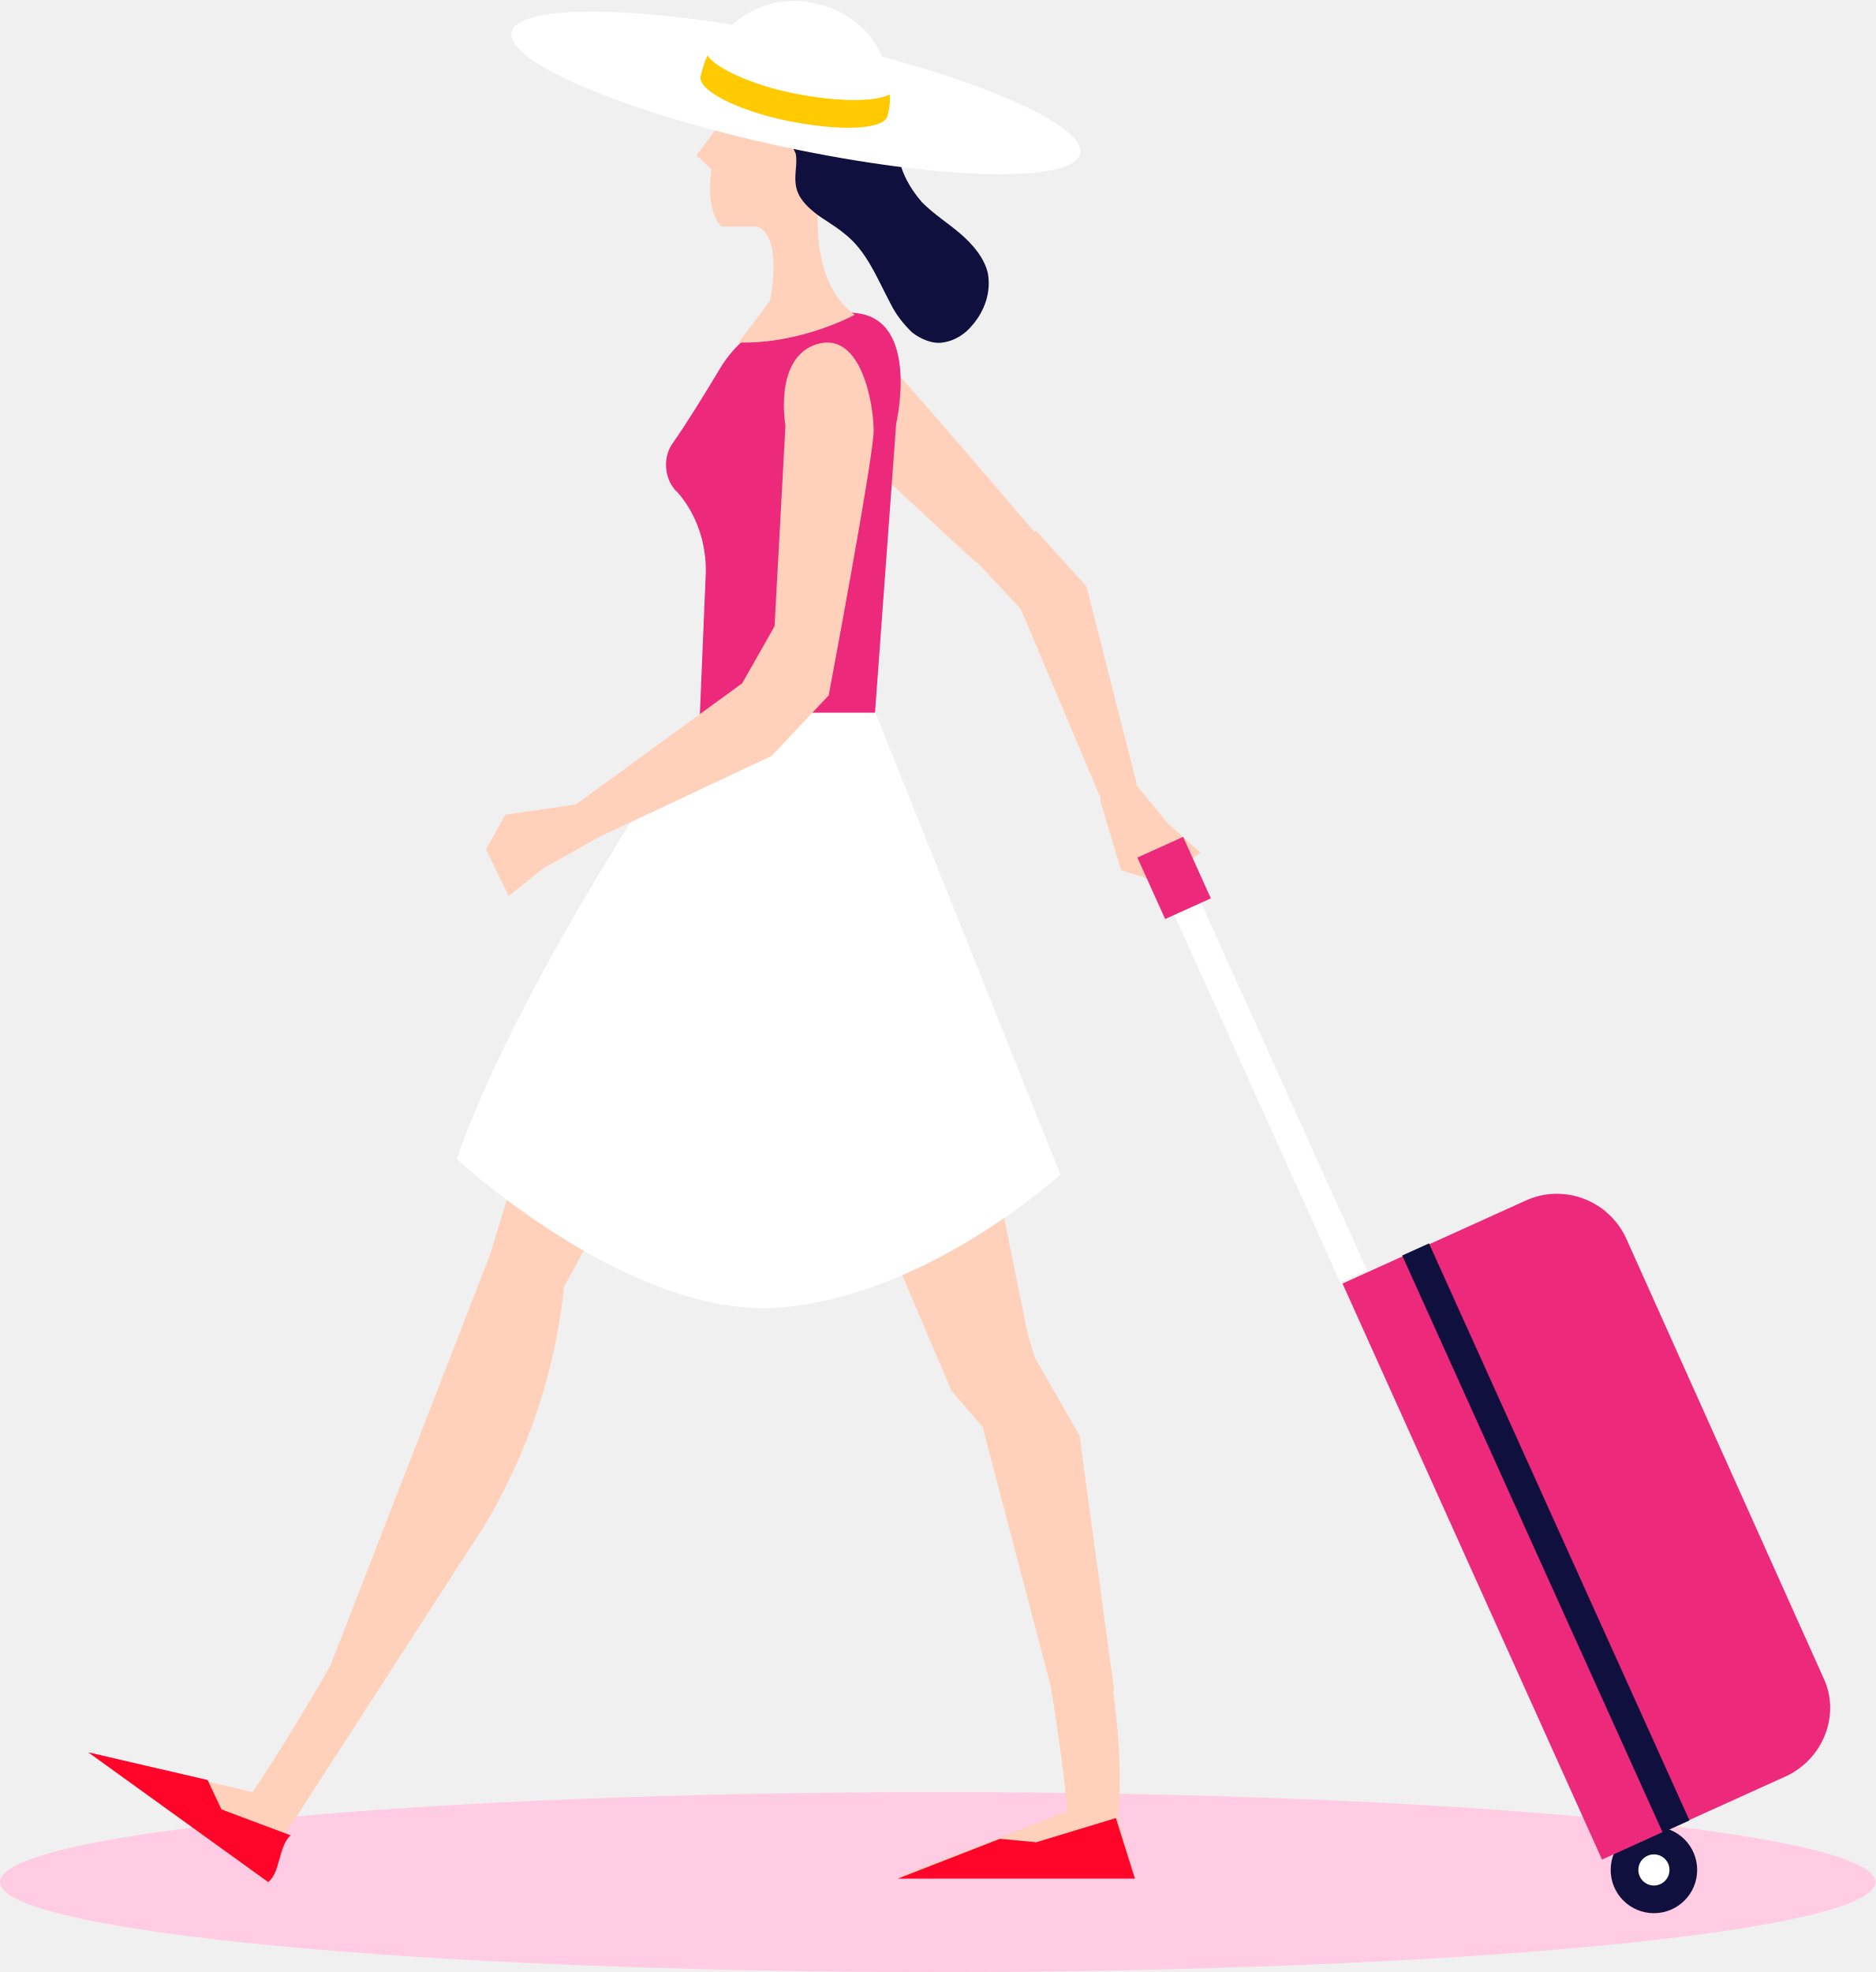
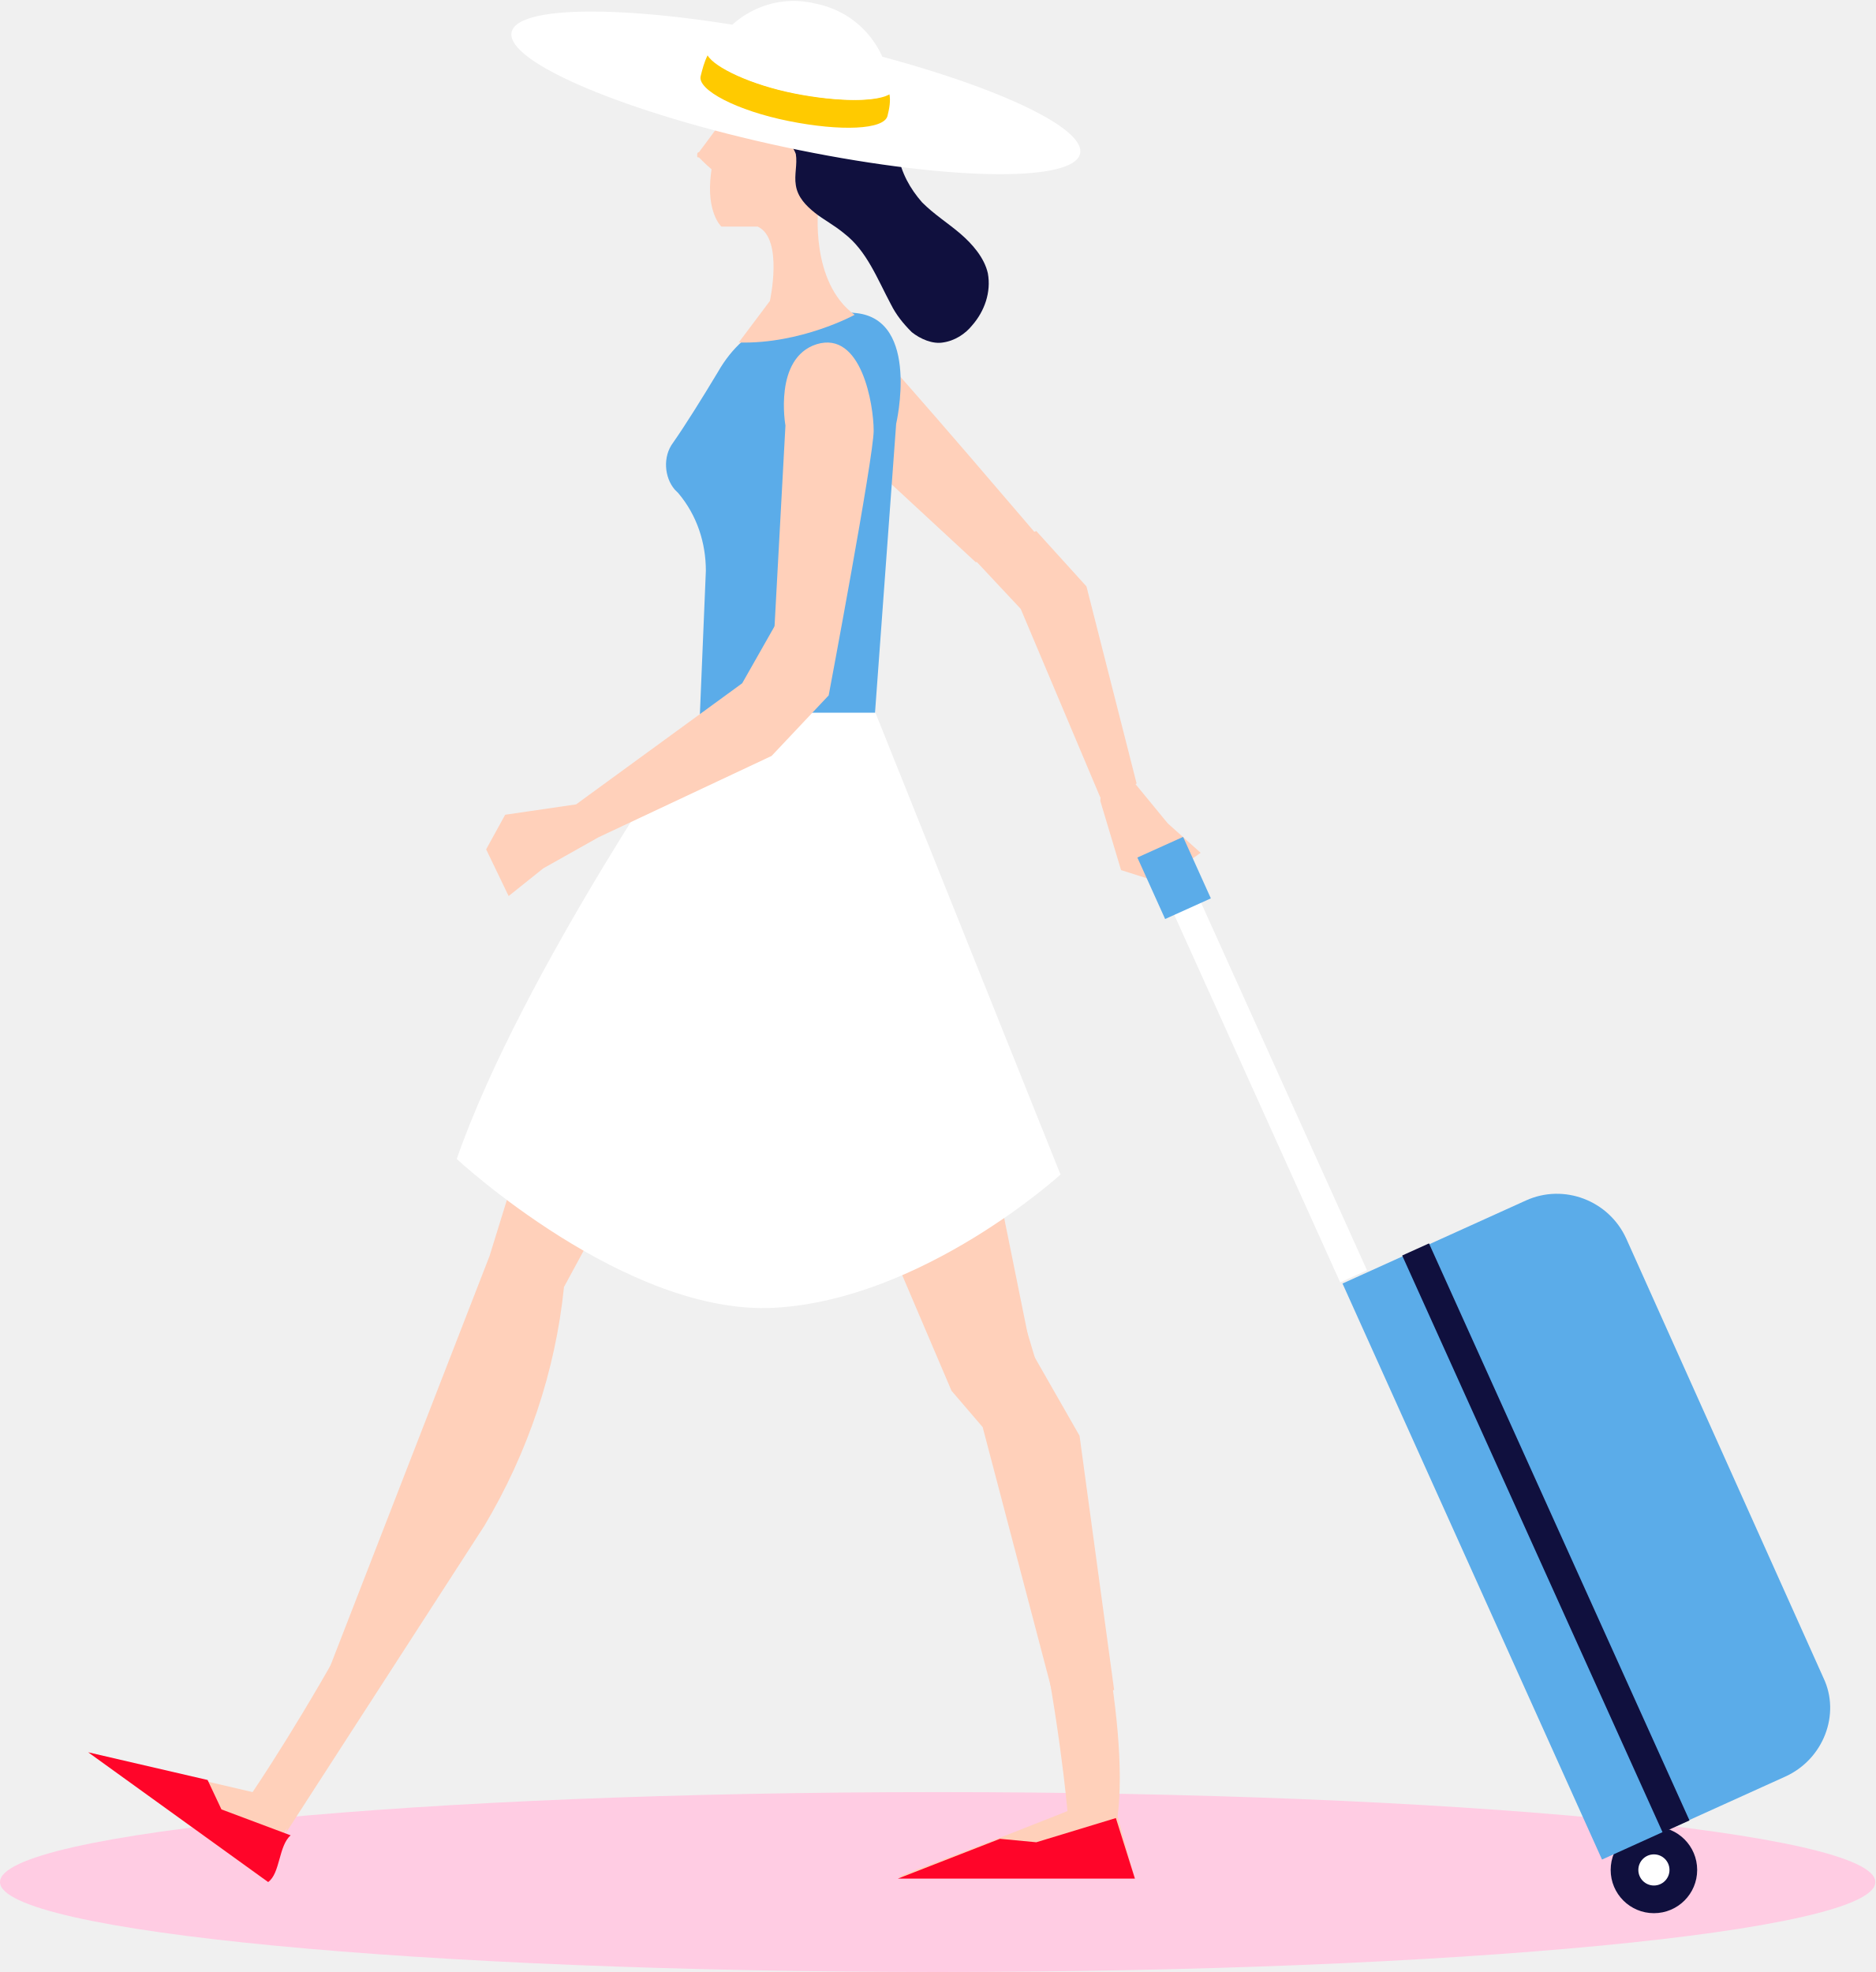
<svg xmlns="http://www.w3.org/2000/svg" version="1.1" id="Layer_1" x="0px" y="0px" viewBox="0 0 108.4 114" style="enable-background:new 0 0 108.4 114;" xml:space="preserve">
  <style type="text/css">
	.st0{fill:#FFCCE3;}
	.st1{fill:#FFD0BA;}
	.st2{fill:#FF0529;}
- 	.st3{fill:#ED297B;}
+ 	.st3{fill:#5bace9;}
	.st4{fill:#FFFFFF;}
	.st5{fill:#10103E;}
	.st6{fill:#FFCA00;}
</style>
  <ellipse class="st0" cx="54.2" cy="108.8" rx="54.2" ry="5.2" />
  <path class="st1" d="M47,23.8c0,0-3.5-1.9-2.5-4.4c1-2.5,4.8-0.4,5.9,0.6s10.2,11.7,10.2,11.7l-4.2,0.8L47,23.8z" />
  <polygon class="st1" points="59,35.2 63.6,46.1 65.7,45.3 62.8,33.9 59.9,30.7 56.1,32.1 " />
  <polygon class="st1" points="63.6,46.3 64.8,50.3 67,51 69.4,49.3 67.5,47.6 65.2,44.8 63.7,44.9 " />
  <path class="st1" d="M65.6,108.6l-1-3.6c1.4-11-9.3-40.3-9.3-40.3s-5.7,1.7-5,2.7c9.5,14.4,11.4,37.3,11.4,37.3l-3.8,1.5l-6,2.3  H65.6z" />
  <path class="st1" d="M5.1,101.3l10.1,7.3c0.7-0.5,0.8-1.9,1.2-2.6c6-10,16.7-33.8,16.8-34l-4.1-0.5c-2.3,14.2-14.5,32.1-14.5,32.1  l-3-0.7L5.1,101.3z" />
  <path class="st1" d="M40.3,42.6L40.3,42.6c-3.2,4.5-5.7,9.5-7.3,14.8l-4.7,15.2l-9.4,24.2l-2.4,9.2l11.5-17.8  c2.5-4.2,4.1-8.9,4.6-13.8v0l11.1-20.5l11.3,26.5l1.8,2.1l4.1,15.6l3.5-0.4L62.4,83l-2.8-4.9l-3.3-16.3c-1.2-5.9-3-11.6-5.5-17.1  l-0.4-1L40.3,42.6z" />
  <polygon class="st2" points="51.9,108.6 65.6,108.6 64.5,105.1 59.9,106.5 57.8,106.3 " />
  <path class="st2" d="M5.1,101.3l10.4,7.5c0.7-0.5,0.6-2.1,1.3-2.7l-4-1.5l-0.8-1.7L5.1,101.3z" />
  <path class="st3" d="M50.3,45l1.5-20.5c0,0,1.4-6-2.3-6.4s-6.4,0.6-8,3.4c-0.9,1.5-1.9,3.1-2.6,4.1c-0.6,0.8-0.5,2,0.1,2.7l0.2,0.2  c1.1,1.3,1.6,2.9,1.6,4.5l-0.5,12C40.2,45,44.8,47.9,50.3,45z" />
  <path class="st1" d="M49.4,18.2c0,0-3.1,1.7-6.7,1.6l1.8-2.4c0,0,0.8-3.6-0.7-4.3h-2.1c0,0-0.9-0.8-0.6-3.1c0.3-2.3,1.1-7.3,3-7.5  c2-0.1,4.5-0.4,5.4,2.5s-2.2,7-2.2,7S46.8,16.3,49.4,18.2z" />
  <path class="st4" d="M40.6,41.2c0,0-10.4,14.9-14.2,25.8c0,0,9.8,9.1,18.4,8.6c8.6-0.5,16.5-7.7,16.5-7.7L50.6,41.2H40.6z" />
  <path class="st1" d="M45.4,24.6c0,0-0.7-3.9,1.8-4.7c2.6-0.8,3.3,3.5,3.3,5s-2.6,15.3-2.6,15.3l-3.2-2.7L45.4,24.6z" />
  <polygon class="st1" points="42.9,39.5 33.3,46.5 34.6,48.4 44.6,43.7 47.9,40.2 45,35.8 " />
  <polygon class="st1" points="33.3,46.5 29.2,47.1 28.1,49.1 29.4,51.8 31.4,50.2 34.6,48.4 34.7,46.9 " />
  <g>
    <circle class="st5" cx="95.6" cy="108.1" r="2.5" />
    <circle class="st4" cx="95.6" cy="108.1" r="0.9" />
    <path class="st3" d="M103.2,102.7l-10.6,4.8l-15-33.3l10.6-4.8c2.2-1,4.8,0,5.8,2.2L105.4,97C106.4,99.1,105.4,101.7,103.2,102.7z" />
    <rect x="88.5" y="70.6" transform="matrix(0.9114 -0.4114 0.4114 0.9114 -28.6545 44.6438)" class="st5" width="1.7" height="36.6" />
    <rect x="72.6" y="51.4" transform="matrix(0.9114 -0.4114 0.4114 0.9114 -19.4745 35.8279)" class="st4" width="1.7" height="23.4" />
    <rect x="66.4" y="48.8" transform="matrix(0.9114 -0.4114 0.4114 0.9114 -14.8508 32.414)" class="st3" width="2.9" height="3.9" />
  </g>
  <path class="st1" d="M40.3,9c0,0.1,0,0.1,0.1,0.1c0.3,0.3,0.6,0.6,1,0.9c0,0,0.1,0.1,0.2,0.1c0,0,0.1,0,0.1-0.1  c0.1-0.2,0.2-0.4,0.2-0.6c0.2-1,0.2-2.1,0.3-3.1C41.6,7.2,41,8,40.4,8.8C40.3,8.8,40.3,8.9,40.3,9z" />
  <path class="st5" d="M46,10.7c0.1,0.7,0.6,1.2,1.1,1.6c0.5,0.4,1.1,0.7,1.7,1.2c1.3,1,1.9,2.6,2.7,4.1c0.3,0.6,0.7,1.1,1.2,1.6  c0.5,0.4,1.2,0.7,1.8,0.6c0.7-0.1,1.3-0.5,1.7-1c0.7-0.8,1.1-1.9,0.9-3c-0.2-0.9-0.9-1.7-1.6-2.3s-1.5-1.1-2.2-1.8  c-0.7-0.8-1.2-1.7-1.4-2.8c-0.2-1-0.2-2-0.4-3c-0.4-1.4-1.5-2.6-2.8-3.2c-0.7-0.4-1.5-0.6-2.3-0.7c-0.9-0.1-1.8-0.2-2.7,0.1  c-0.9,0.3-1.6,1-1.8,1.9C41.7,4.6,42,5.4,42.5,6c0.5,0.6,1.1,1,1.8,1.4C45,7.7,45.7,8.1,46,8.9C46.1,9.5,45.9,10.1,46,10.7z" />
  <g>
    <ellipse transform="matrix(0.2088 -0.978 0.978 0.2088 31.1163 49.2291)" class="st4" cx="46" cy="5.4" rx="3.2" ry="16.8" />
    <path class="st6" d="M51.3,6.7c-0.2,0.8-2.7,0.9-5.7,0.3c-3-0.6-5.3-1.8-5.1-2.6c0.1-0.4,0.2-0.8,0.4-1.2c0.4,0.7,2.5,1.7,5,2.2   s4.8,0.5,5.5,0C51.5,5.8,51.4,6.3,51.3,6.7z" />
    <path class="st4" d="M51.5,5.4c-0.7,0.5-2.9,0.5-5.5,0s-4.6-1.5-5-2.2c1.1-2.3,3.6-3.6,6.1-3C49.7,0.7,51.4,2.9,51.5,5.4z" />
  </g>
</svg>
